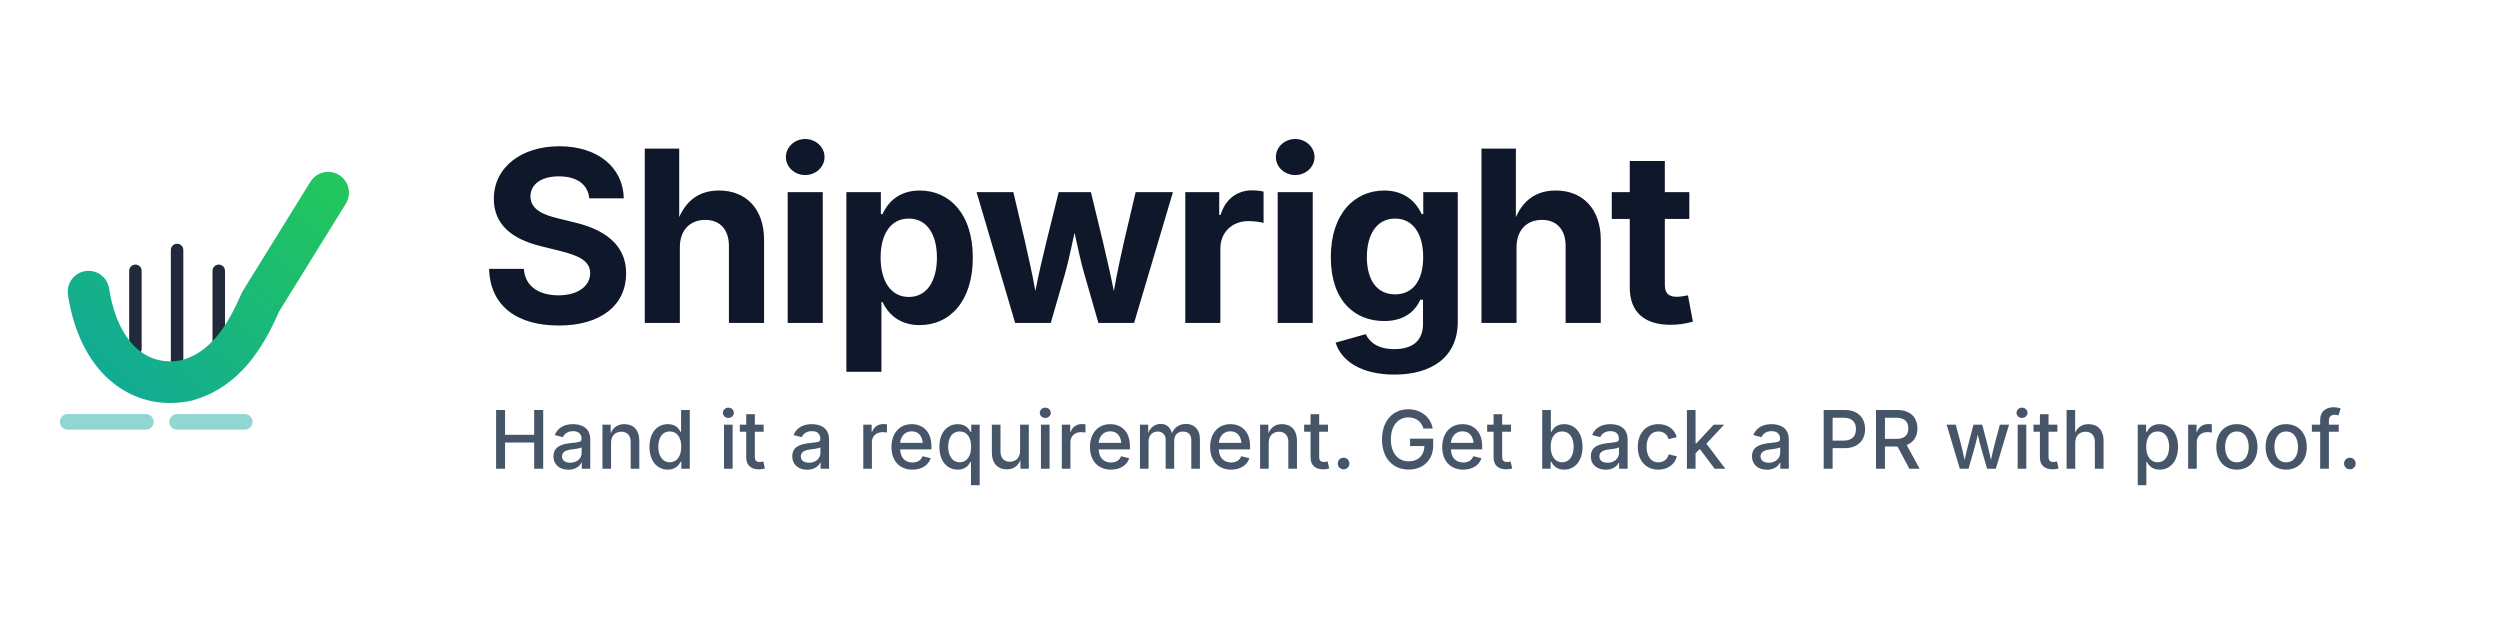
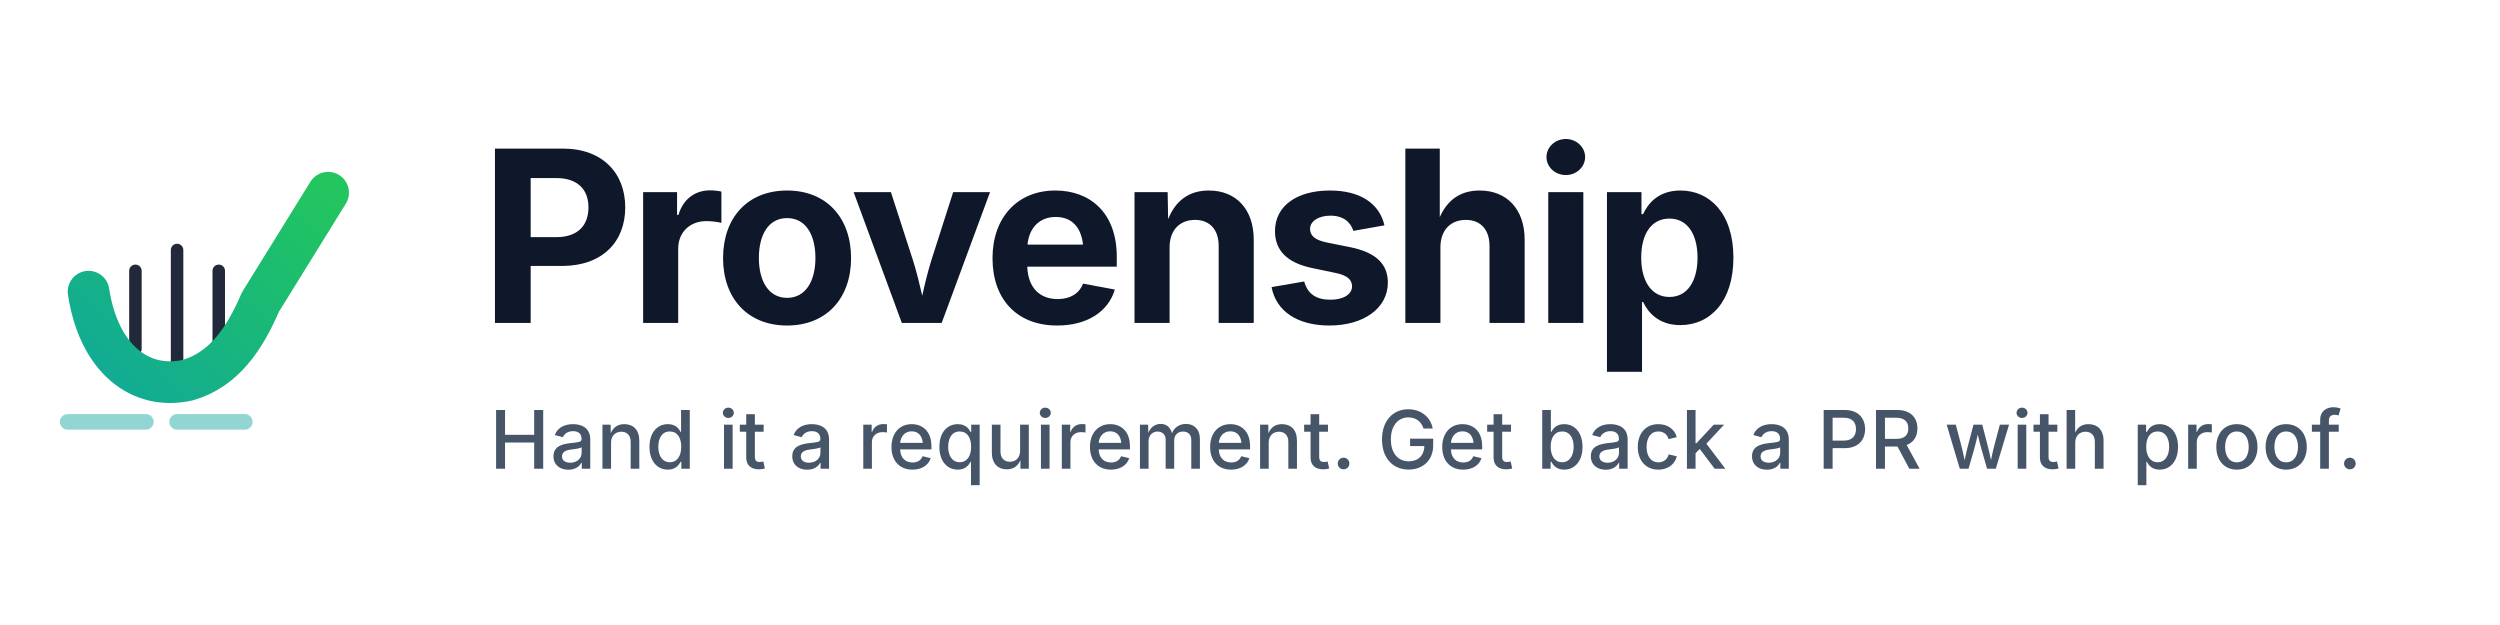
- <svg xmlns="http://www.w3.org/2000/svg" viewBox="0 0 480 120" width="480" height="120" role="img" aria-label="Shipwright — hand it a requirement, get back a PR with proof">
+ <svg xmlns="http://www.w3.org/2000/svg" viewBox="0 0 480 120" width="480" height="120" role="img" aria-label="Provenship — hand it a requirement, get back a PR with proof">
  <defs>
    <linearGradient id="sw-hull" x1="8" y1="56" x2="56" y2="8" gradientUnits="userSpaceOnUse">
      <stop offset="0" stop-color="#0EA5A0" />
      <stop offset="1" stop-color="#22C55E" />
    </linearGradient>
  </defs>
  <g transform="translate(6,28)">
    <g stroke="#0EA5A0" stroke-linecap="round" opacity="0.45">
      <line x1="7" y1="53" x2="22" y2="53" stroke-width="3" />
      <line x1="28" y1="53" x2="41" y2="53" stroke-width="3" />
    </g>
    <g stroke="#0F172A" stroke-width="2.4" stroke-linecap="round" opacity="0.92">
      <line x1="20" y1="24" x2="20" y2="39" />
      <line x1="28" y1="20" x2="28" y2="45" />
      <line x1="36" y1="24" x2="36" y2="39" />
    </g>
    <path d="M11 28 C 13 41, 21 47, 30 45 C 37 43, 41 37, 44 30 L 57 9" fill="none" stroke="url(#sw-hull)" stroke-width="8" stroke-linecap="round" stroke-linejoin="round" />
  </g>
-   <text x="92" y="62" font-family="'Inter','Segoe UI','Helvetica Neue',Arial,sans-serif" font-size="46" font-weight="700" letter-spacing="-1.2" fill="#0F172A">Shipwright</text>
+   <text x="92" y="62" font-family="'Inter','Segoe UI','Helvetica Neue',Arial,sans-serif" font-size="46" font-weight="700" letter-spacing="-1.2" fill="#0F172A">Provenship</text>
  <text x="94" y="90" font-family="'Inter','Segoe UI','Helvetica Neue',Arial,sans-serif" font-size="15.5" font-weight="500" letter-spacing="0.1" fill="#475569">Hand it a requirement. Get back a PR with proof.</text>
</svg>
